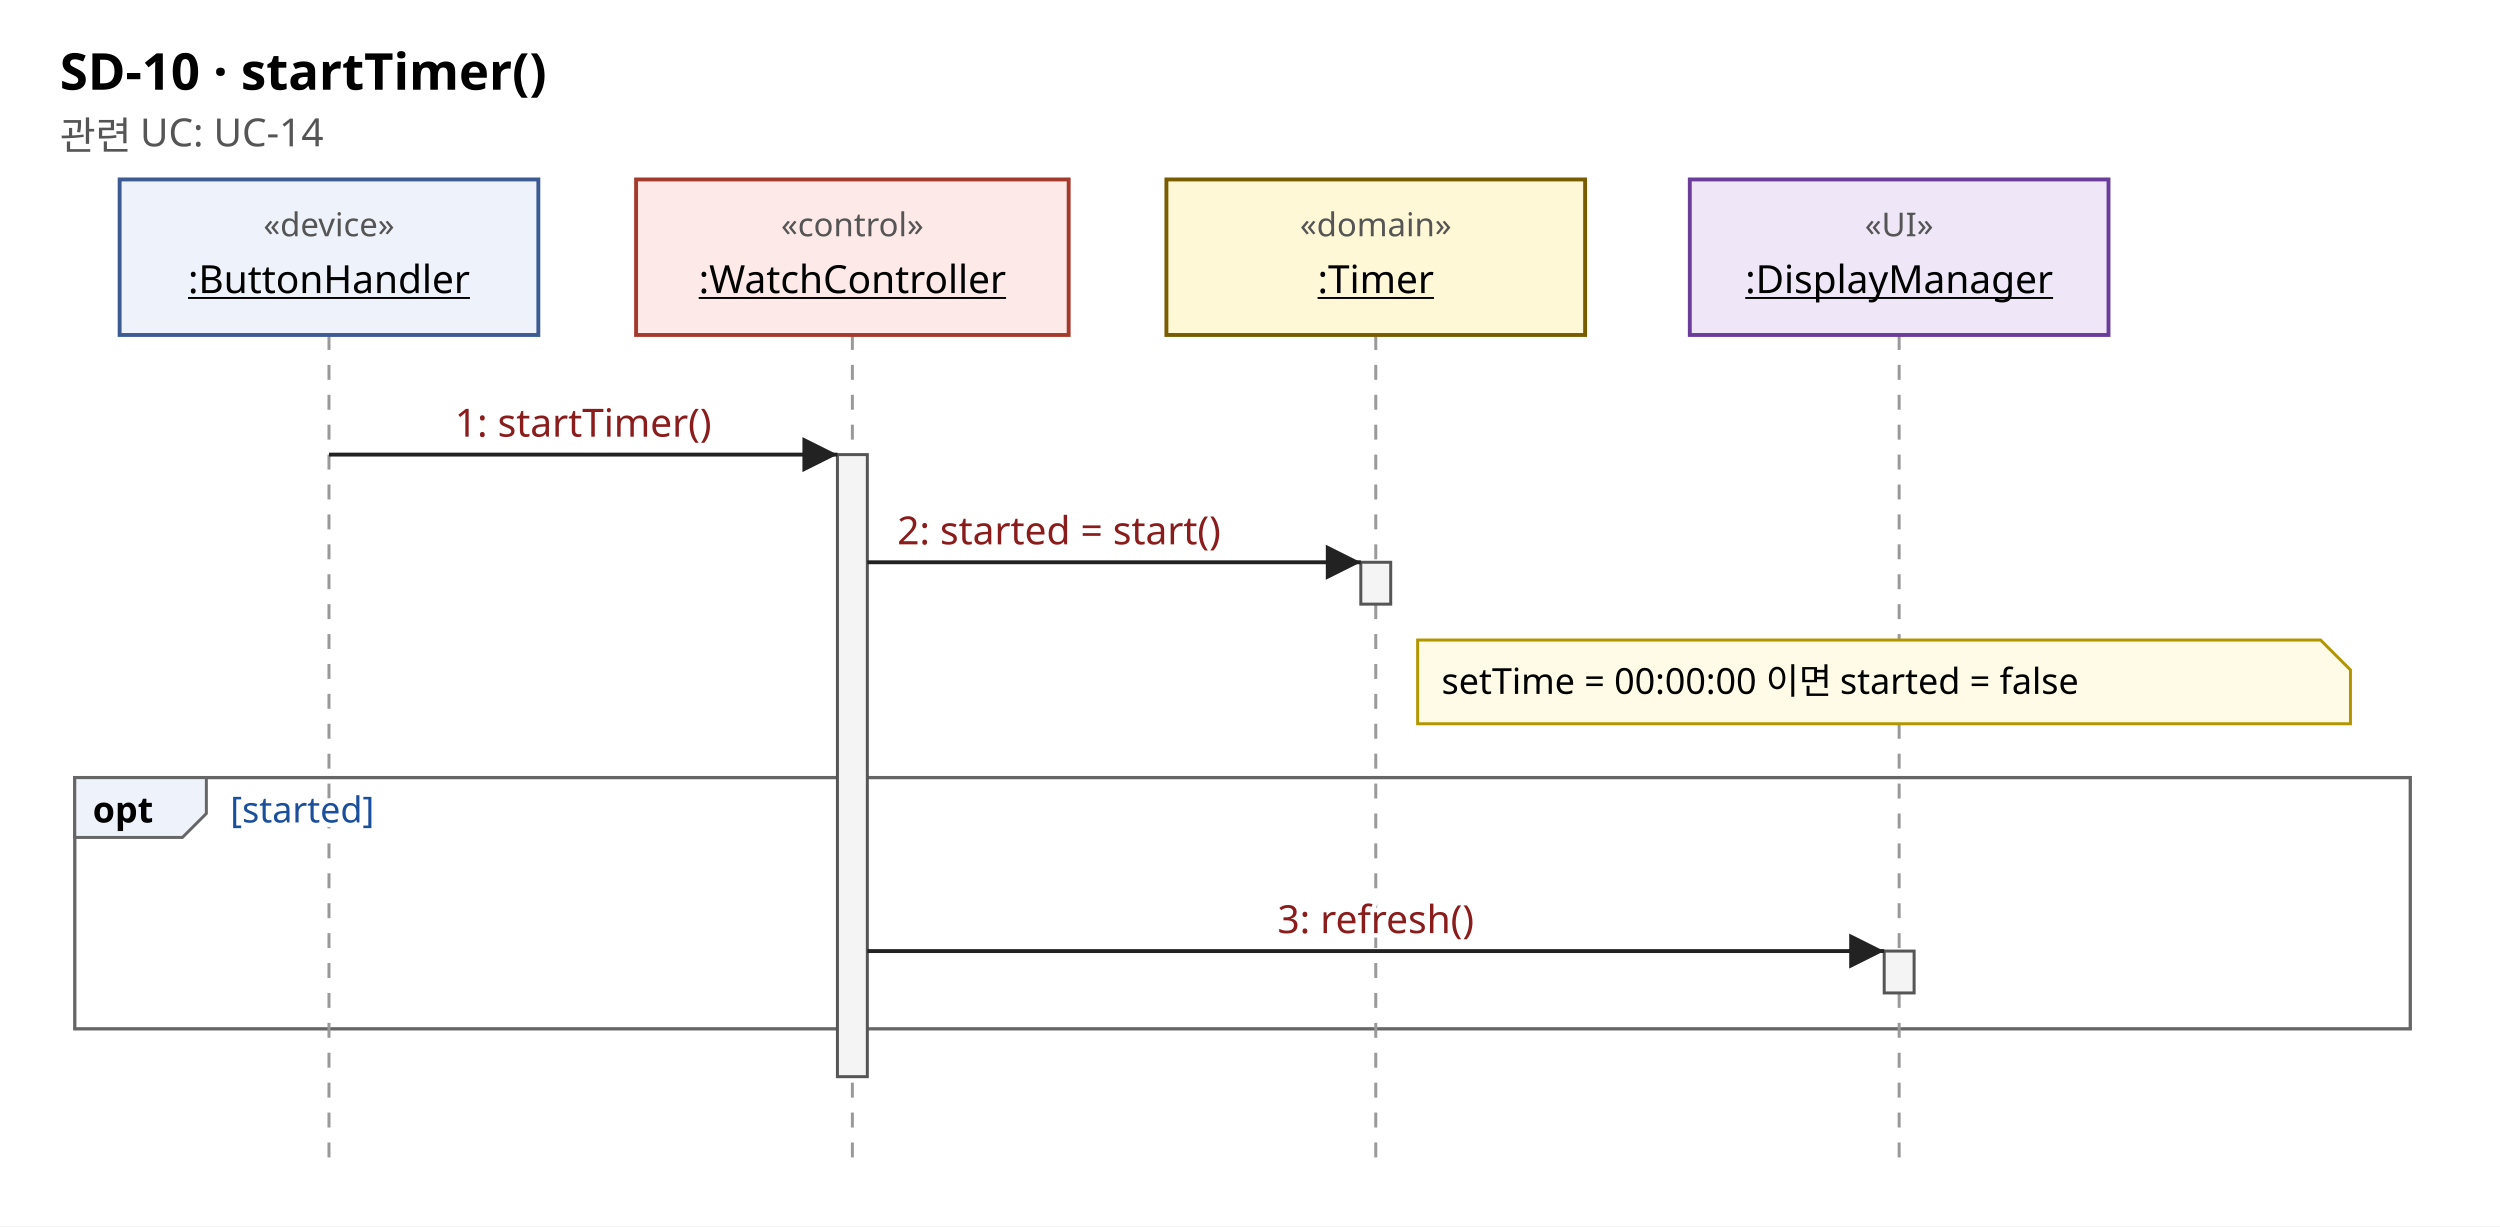
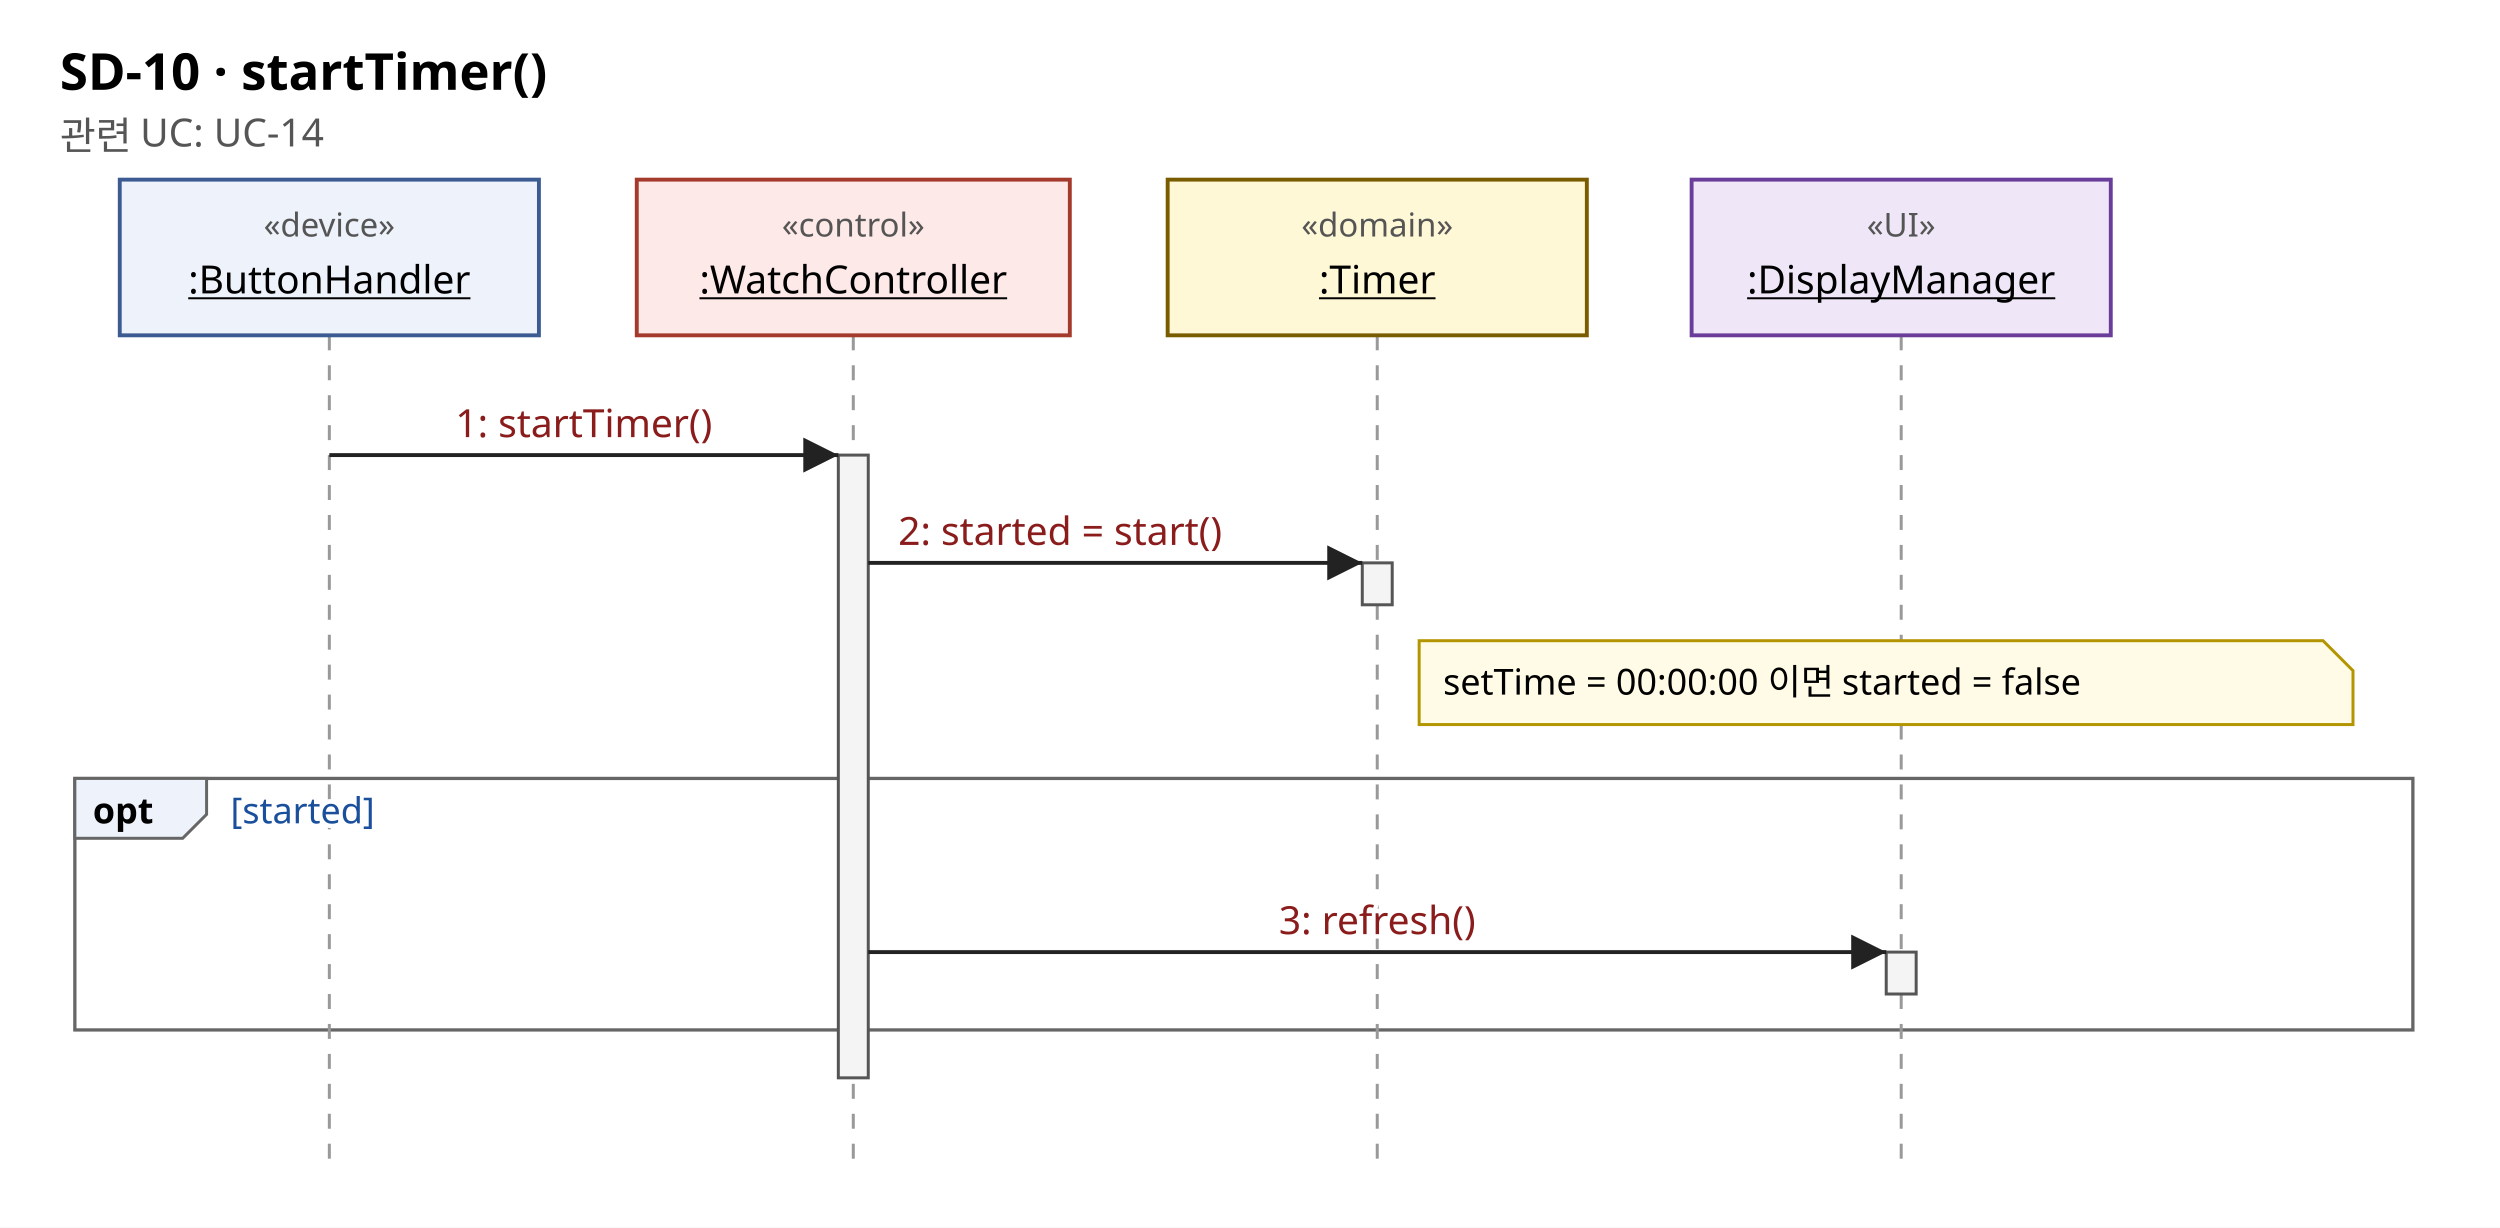
- <svg xmlns="http://www.w3.org/2000/svg" width="835.9" height="410" viewBox="0 0 835.9 410" font-family="Malgun Gothic, Apple SD Gothic Neo, Noto Sans KR, WenQuanYi Zen Hei, sans-serif">
+ <svg xmlns="http://www.w3.org/2000/svg" width="835" height="410" viewBox="0 0 835 410" font-family="Malgun Gothic, Apple SD Gothic Neo, Noto Sans KR, WenQuanYi Zen Hei, sans-serif">
  <defs>
    <marker id="f" viewBox="0 0 10 10" refX="10" refY="5" markerWidth="9" markerHeight="9" orient="auto">
      <path d="M0,0 L10,5 L0,10 z" fill="#222" />
    </marker>
  </defs>
-   <rect width="835.9" height="410" fill="#fff" />
+   <rect width="835" height="410" fill="#fff" />
  <text x="20" y="30" font-size="17" font-weight="bold">SD-10 · startTimer()</text>
  <text x="20" y="50" font-size="13" fill="#555">관련 UC: UC-14</text>
  <rect x="25" y="260" width="780.9" height="84" fill="none" stroke="#666" stroke-width="1.1" />
  <path d="M25,260 h44 v12 l-8,8 h-36 z" fill="#eef2fa" stroke="#666" />
  <text x="31" y="275" font-size="12" font-weight="bold">opt</text>
  <line x1="110" y1="112" x2="110" y2="390" stroke="#999" stroke-dasharray="5 5" />
  <rect x="40.0" y="60" width="140" height="52" fill="#eef2fa" stroke="#3b5b92" stroke-width="1.3" />
  <text x="110" y="79" text-anchor="middle" font-size="11" fill="#555">«device»</text>
  <text x="110" y="98" text-anchor="middle" font-size="13" text-decoration="underline">:ButtonHandler</text>
  <line x1="285" y1="112" x2="285" y2="390" stroke="#999" stroke-dasharray="5 5" />
  <rect x="212.68" y="60" width="144.64" height="52" fill="#fde9e7" stroke="#a33a2c" stroke-width="1.3" />
  <text x="285" y="79" text-anchor="middle" font-size="11" fill="#555">«control»</text>
  <text x="285" y="98" text-anchor="middle" font-size="13" text-decoration="underline">:WatchController</text>
  <line x1="460" y1="112" x2="460" y2="390" stroke="#999" stroke-dasharray="5 5" />
  <rect x="390.0" y="60" width="140" height="52" fill="#fff8d6" stroke="#7a5c00" stroke-width="1.3" />
  <text x="460" y="79" text-anchor="middle" font-size="11" fill="#555">«domain»</text>
  <text x="460" y="98" text-anchor="middle" font-size="13" text-decoration="underline">:Timer</text>
  <line x1="635" y1="112" x2="635" y2="390" stroke="#999" stroke-dasharray="5 5" />
  <rect x="565.0" y="60" width="140" height="52" fill="#efe7f7" stroke="#6a3d9a" stroke-width="1.3" />
  <text x="635" y="79" text-anchor="middle" font-size="11" fill="#555">«UI»</text>
  <text x="635" y="98" text-anchor="middle" font-size="13" text-decoration="underline">:DisplayManager</text>
  <rect x="455" y="188" width="10" height="14" fill="#f4f4f4" stroke="#555" />
  <rect x="630" y="318" width="10" height="14" fill="#f4f4f4" stroke="#555" />
  <rect x="280" y="152" width="10" height="208" fill="#f4f4f4" stroke="#555" />
  <line x1="110" y1="152" x2="280" y2="152" stroke="#222" stroke-width="1.3" marker-end="url(#f)" />
  <text x="195.0" y="146" text-anchor="middle" font-size="13" fill="#8a1c1c" stroke="#fff" stroke-width="3" paint-order="stroke">1: startTimer()</text>
  <line x1="290" y1="188" x2="455" y2="188" stroke="#222" stroke-width="1.3" marker-end="url(#f)" />
  <text x="300" y="182" font-size="13" fill="#8a1c1c" stroke="#fff" stroke-width="3" paint-order="stroke">2: started = start()</text>
  <path d="M474,214 h301.9 l10,10 v18 h-311.9 z" fill="#fffbe6" stroke="#b39500" />
  <text x="482" y="232" font-size="12">setTime = 00:00:00 이면 started = false</text>
  <line x1="290" y1="318" x2="630" y2="318" stroke="#222" stroke-width="1.3" marker-end="url(#f)" />
  <text x="460.0" y="312" text-anchor="middle" font-size="13" fill="#8a1c1c" stroke="#fff" stroke-width="3" paint-order="stroke">3: refresh()</text>
  <text x="77" y="275" font-size="12" fill="#1a4f9c" stroke="#fff" stroke-width="3" paint-order="stroke">[started]</text>
</svg>
